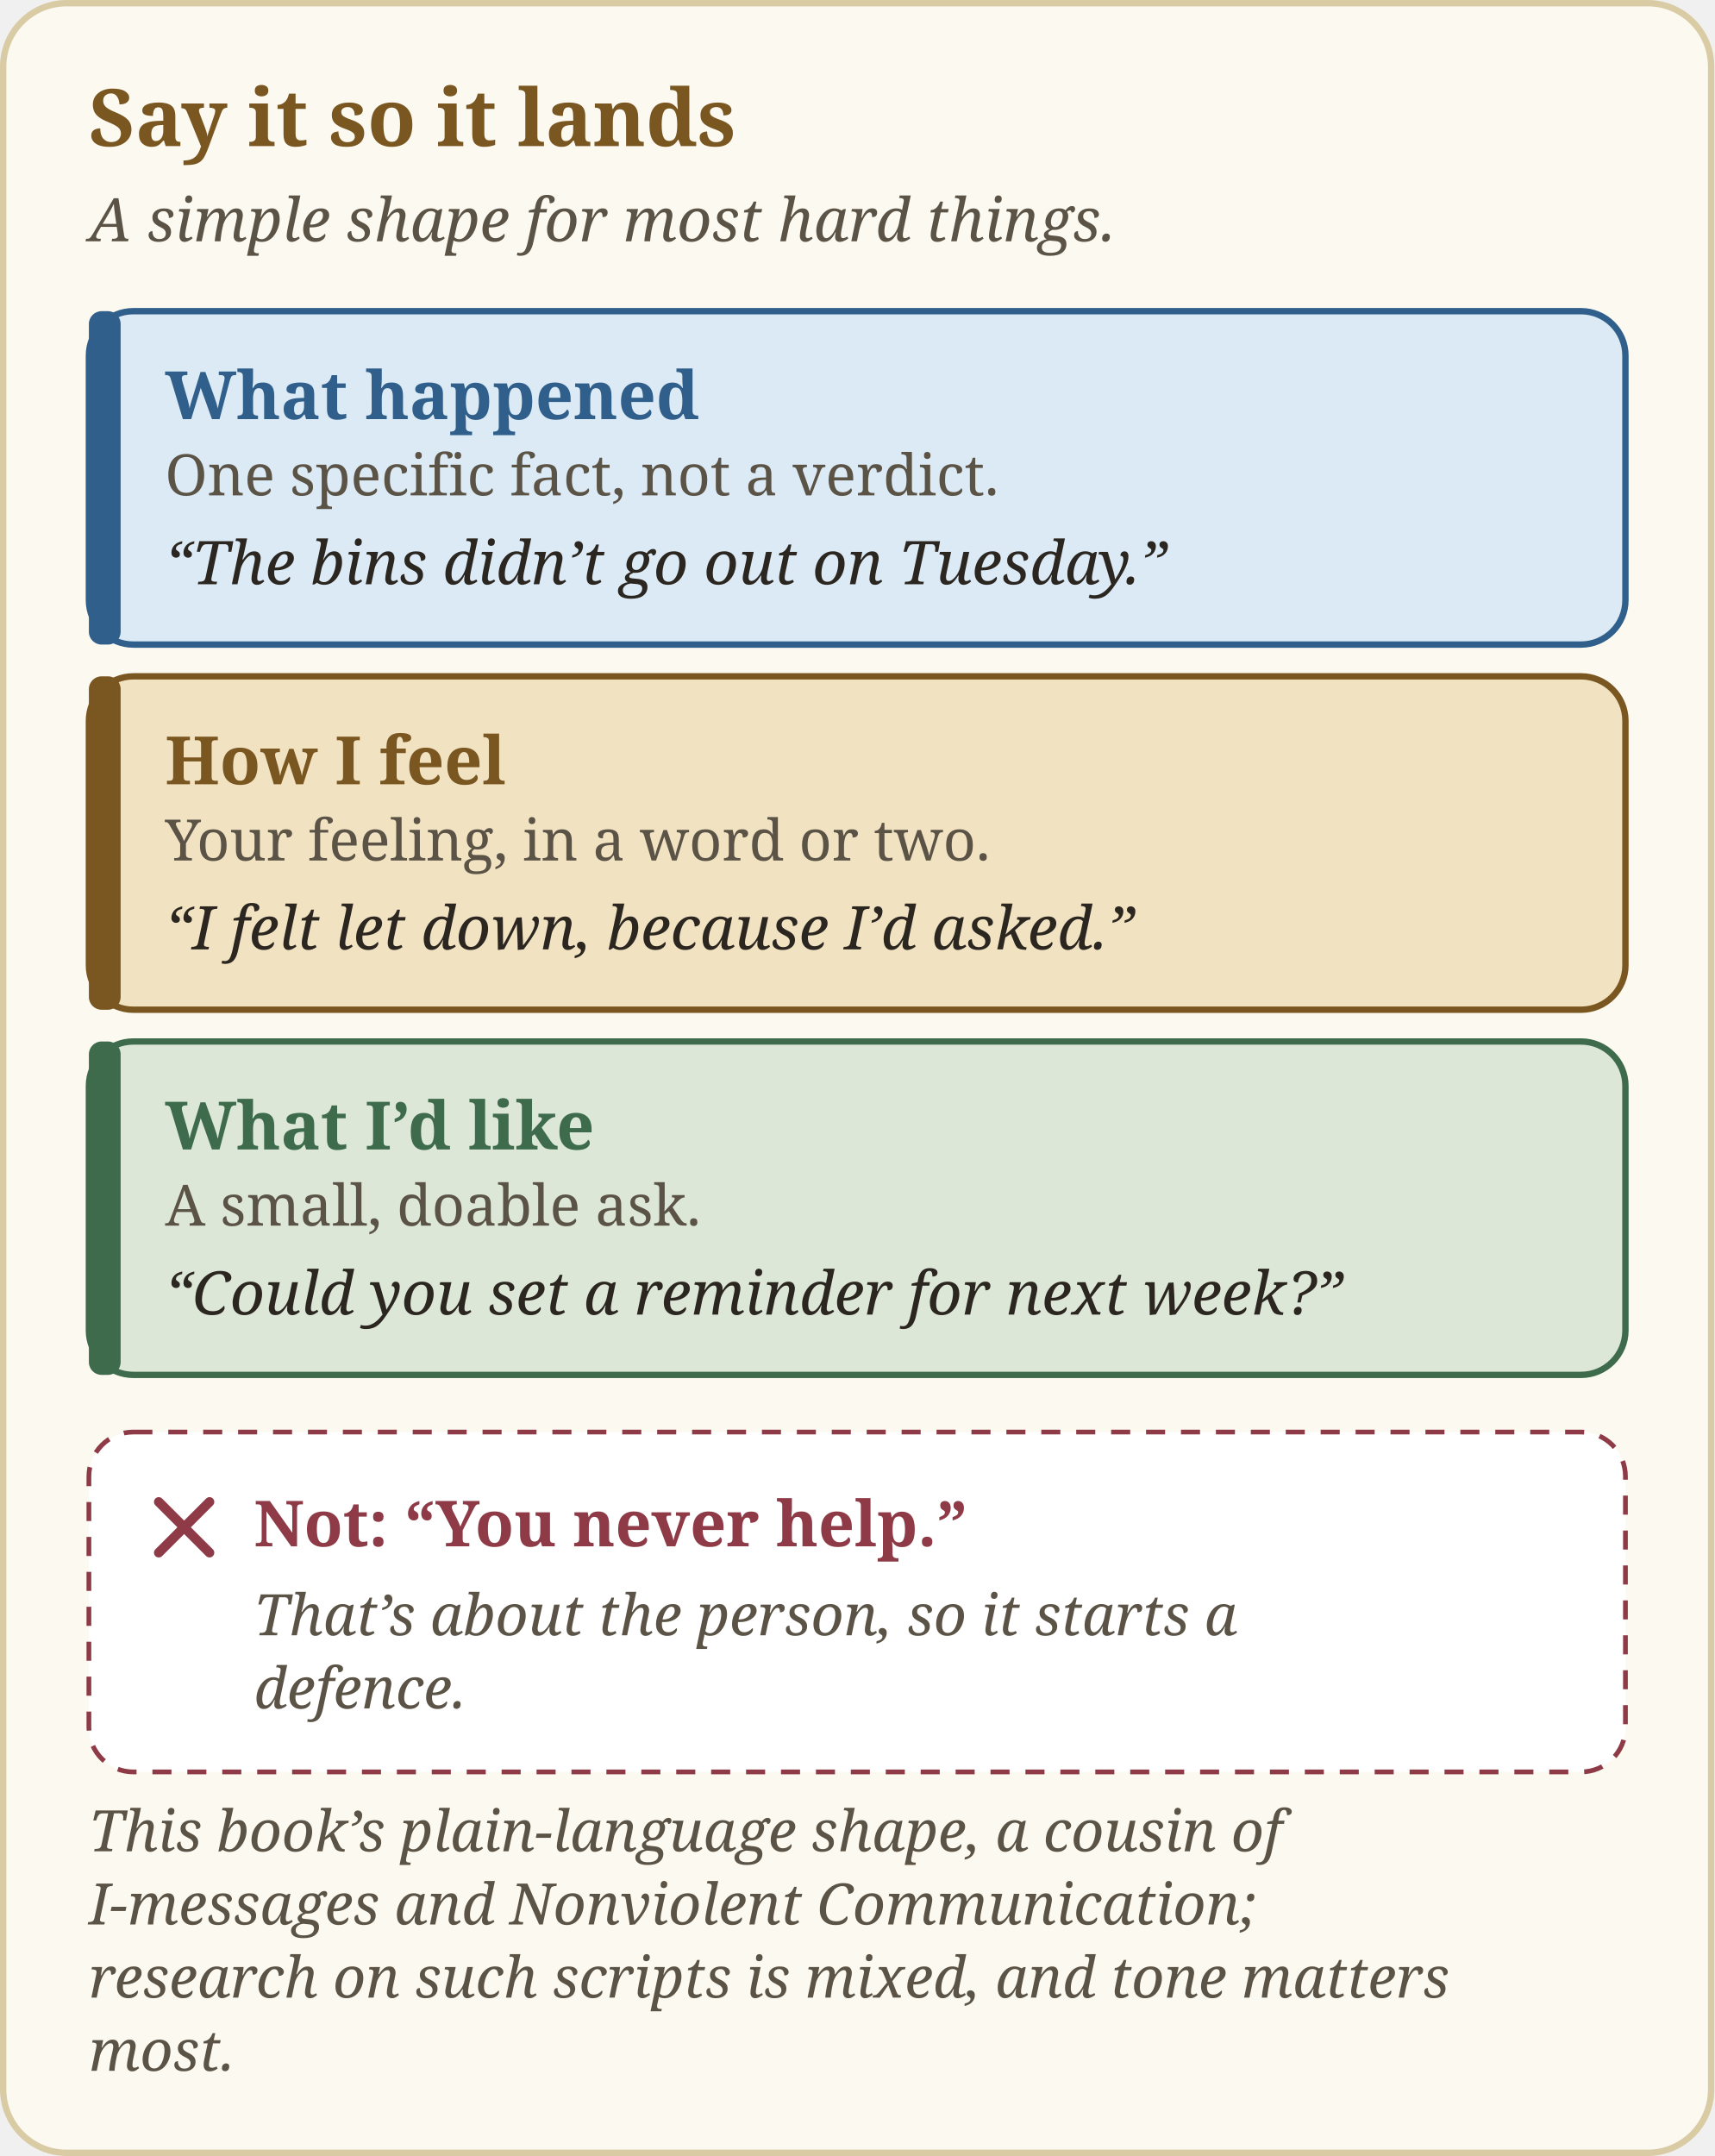
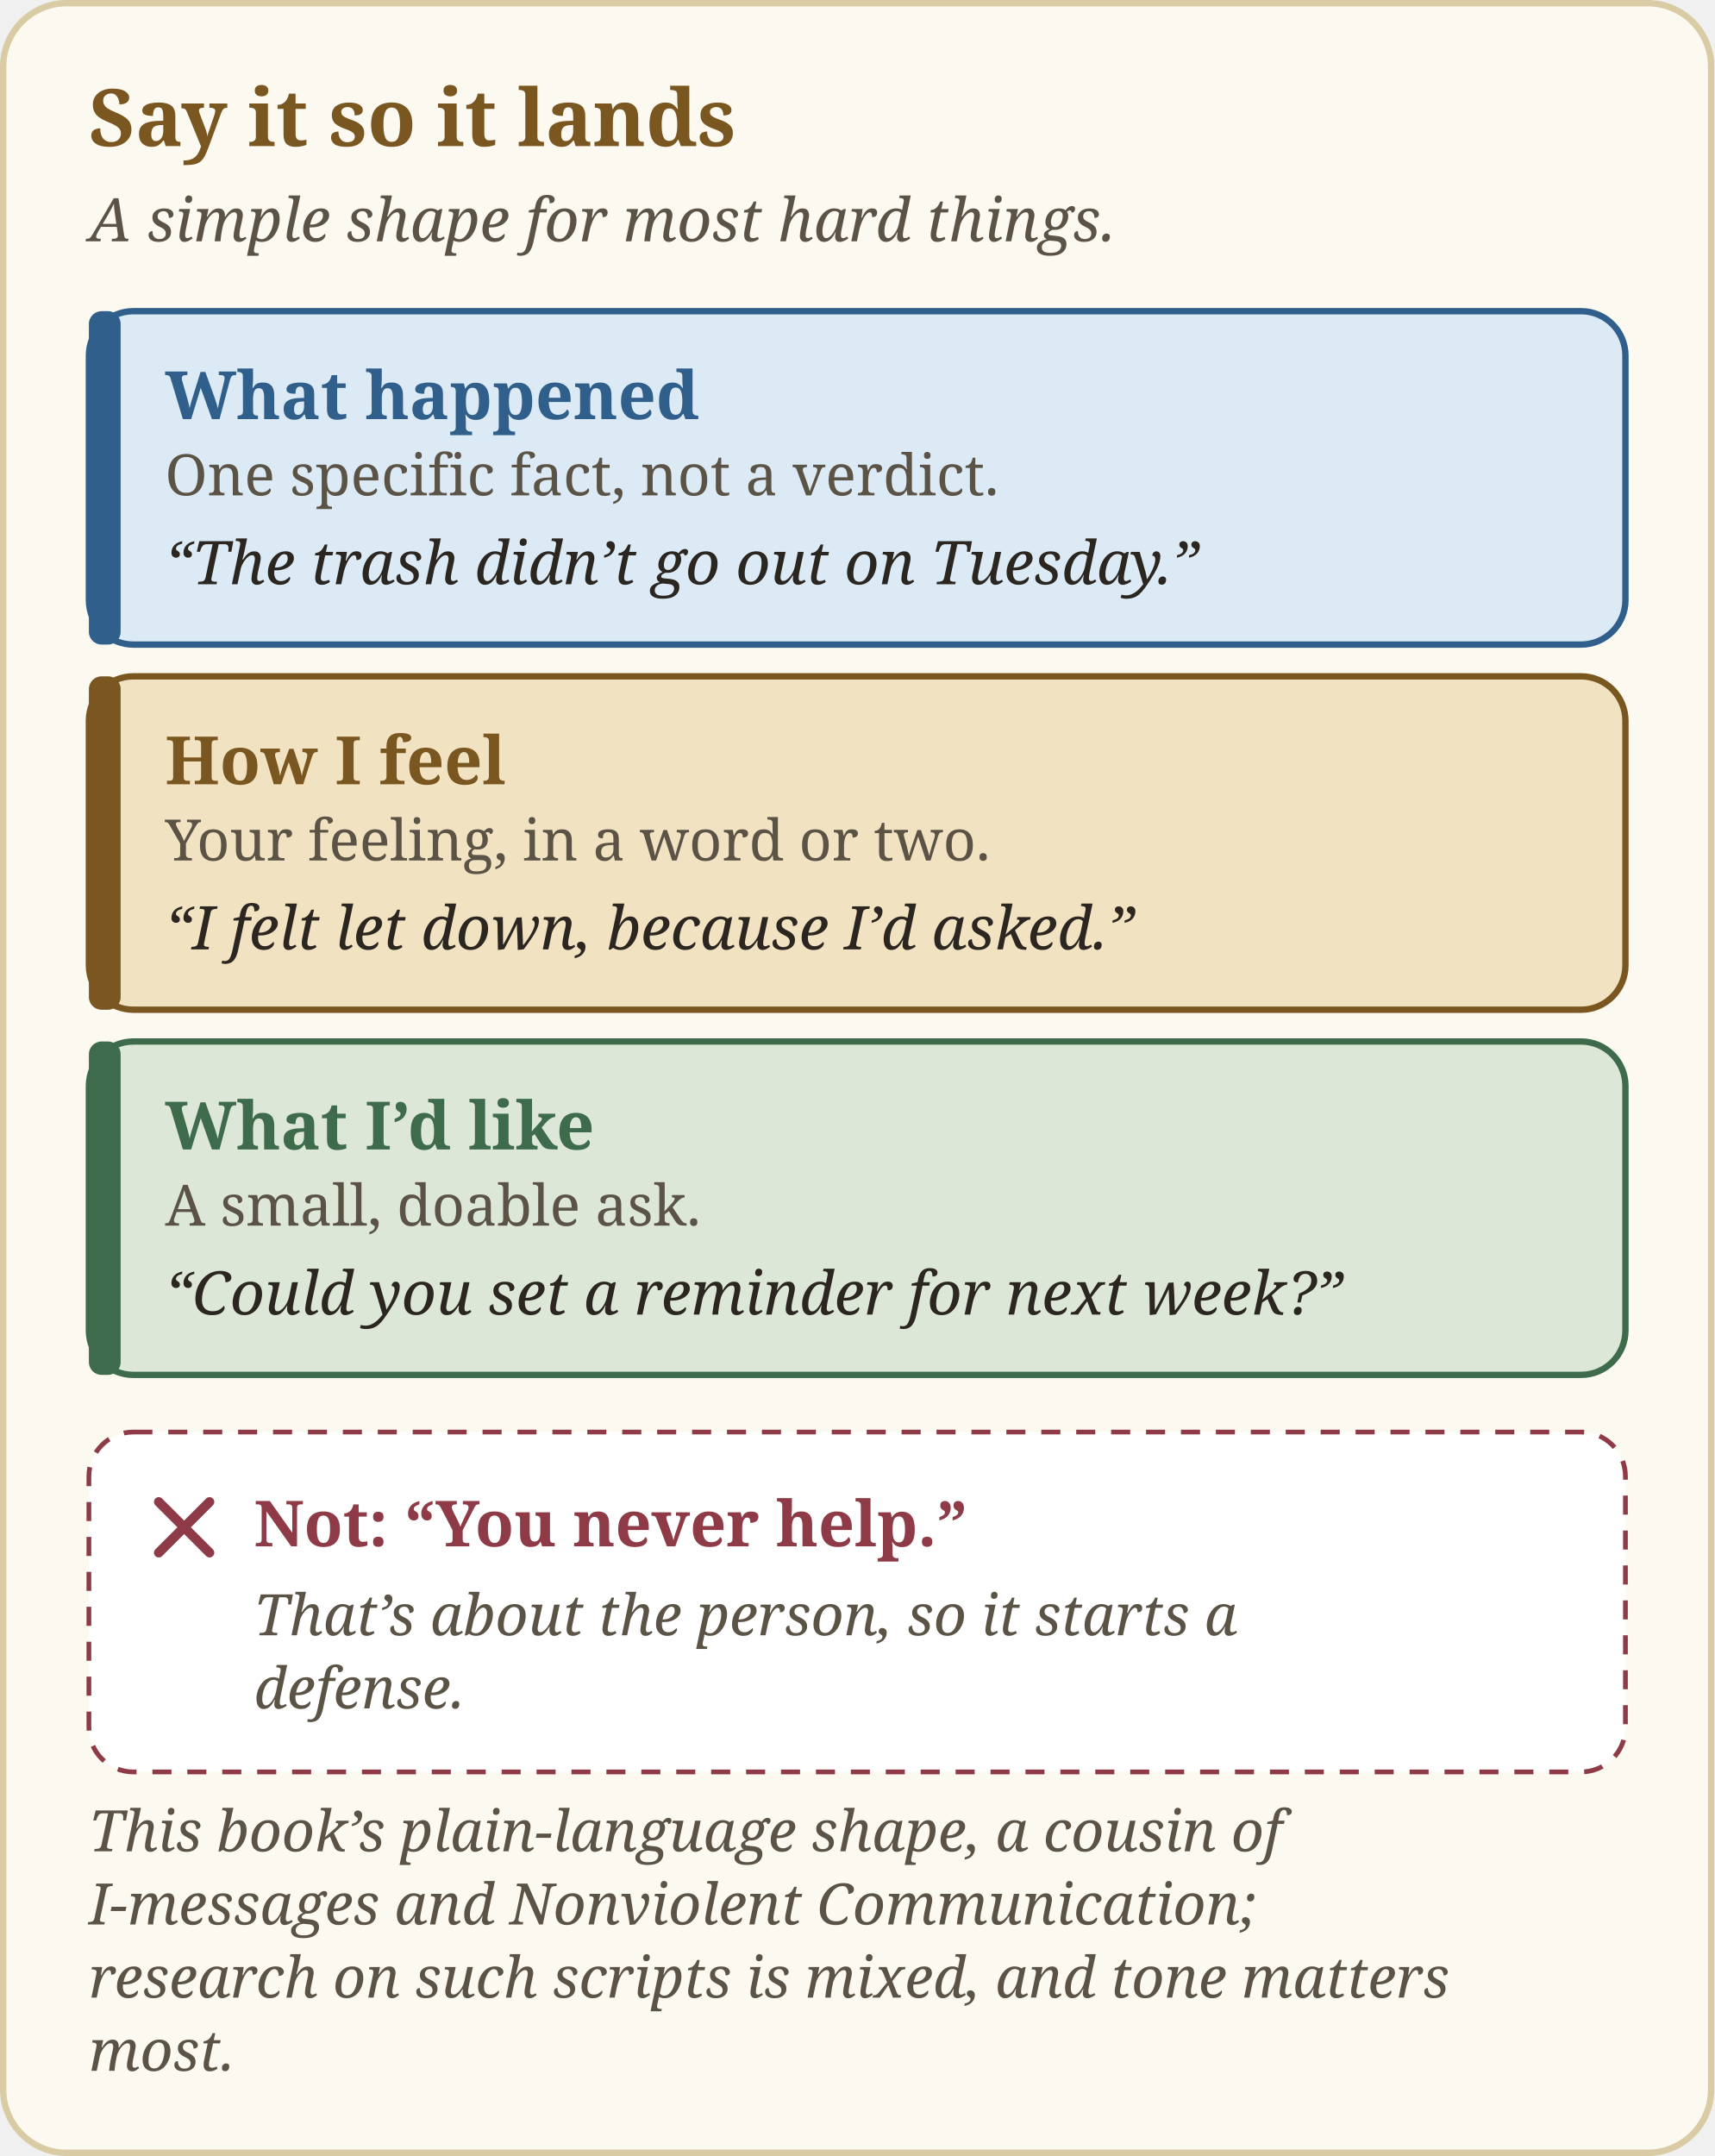
<svg xmlns="http://www.w3.org/2000/svg" viewBox="0 0 540 679" width="540" height="679" role="img" aria-labelledby="fig-u4-ffa-t fig-u4-ffa-d" font-family="Lora, Georgia, serif" fill="#2B2620">
  <rect x="1" y="1" width="538" height="677" rx="20" fill="#FCF9F1" stroke="#D9CBA3" stroke-width="2" />
  <text x="28" y="46" font-size="25" font-weight="bold" fill="#7A5620">Say it so it lands</text>
  <text x="28" y="76" font-size="19" font-style="italic" fill="#5A5346">A simple shape for most hard things.</text>
  <rect x="28" y="98" width="484" height="105" rx="14" fill="#DCEAF6" stroke="#2F5F8A" stroke-width="2" />
  <rect x="28" y="98" width="10" height="105" rx="4" fill="#2F5F8A" />
  <text x="52" y="132" font-size="21" font-weight="bold" fill="#2F5F8A">What happened</text>
  <text x="52" y="156" font-size="18" fill="#5A5346">One specific fact, not a verdict.</text>
-   <text x="52" y="184" font-size="19" font-style="italic">“The bins didn’t go out on Tuesday.”</text>
+   <text x="52" y="184" font-size="19" font-style="italic">“The trash didn’t go out on Tuesday.”</text>
  <rect x="28" y="213" width="484" height="105" rx="14" fill="#F1E2C2" stroke="#7A5620" stroke-width="2" />
  <rect x="28" y="213" width="10" height="105" rx="4" fill="#7A5620" />
  <text x="52" y="247" font-size="21" font-weight="bold" fill="#7A5620">How I feel</text>
  <text x="52" y="271" font-size="18" fill="#5A5346">Your feeling, in a word or two.</text>
  <text x="52" y="299" font-size="19" font-style="italic">“I felt let down, because I’d asked.”</text>
  <rect x="28" y="328" width="484" height="105" rx="14" fill="#DCE7D8" stroke="#3E6B4C" stroke-width="2" />
  <rect x="28" y="328" width="10" height="105" rx="4" fill="#3E6B4C" />
  <text x="52" y="362" font-size="21" font-weight="bold" fill="#3E6B4C">What I’d like</text>
  <text x="52" y="386" font-size="18" fill="#5A5346">A small, doable ask.</text>
  <text x="52" y="414" font-size="19" font-style="italic">“Could you set a reminder for next week?”</text>
  <rect x="28" y="451" width="484" height="107.04" rx="14" fill="#FFFFFF" stroke="#8E3B47" stroke-width="1.5" stroke-dasharray="6 5" />
  <path d="M50 473.0 L66 489.0 M66 473.0 L50 489.0" fill="none" stroke="#8E3B47" stroke-width="3" stroke-linecap="round" stroke-linejoin="round" />
  <text x="80" y="487" font-size="20" font-weight="bold" fill="#8E3B47">Not: “You never help.”</text>
  <text x="80" y="515" font-size="18" font-style="italic" fill="#5A5346">
    <tspan x="80" dy="0">That’s about the person, so it starts a</tspan>
-     <tspan x="80" dy="23.04">defence.</tspan>
+     <tspan x="80" dy="23.04">defense.</tspan>
  </text>
  <text x="28" y="583.04" font-size="18" font-style="italic" fill="#5A5346">
    <tspan x="28" dy="0">This book’s plain-language shape, a cousin of</tspan>
    <tspan x="28" dy="23.04">I-messages and Nonviolent Communication;</tspan>
    <tspan x="28" dy="23.04">research on such scripts is mixed, and tone matters</tspan>
    <tspan x="28" dy="23.04">most.</tspan>
  </text>
</svg>
